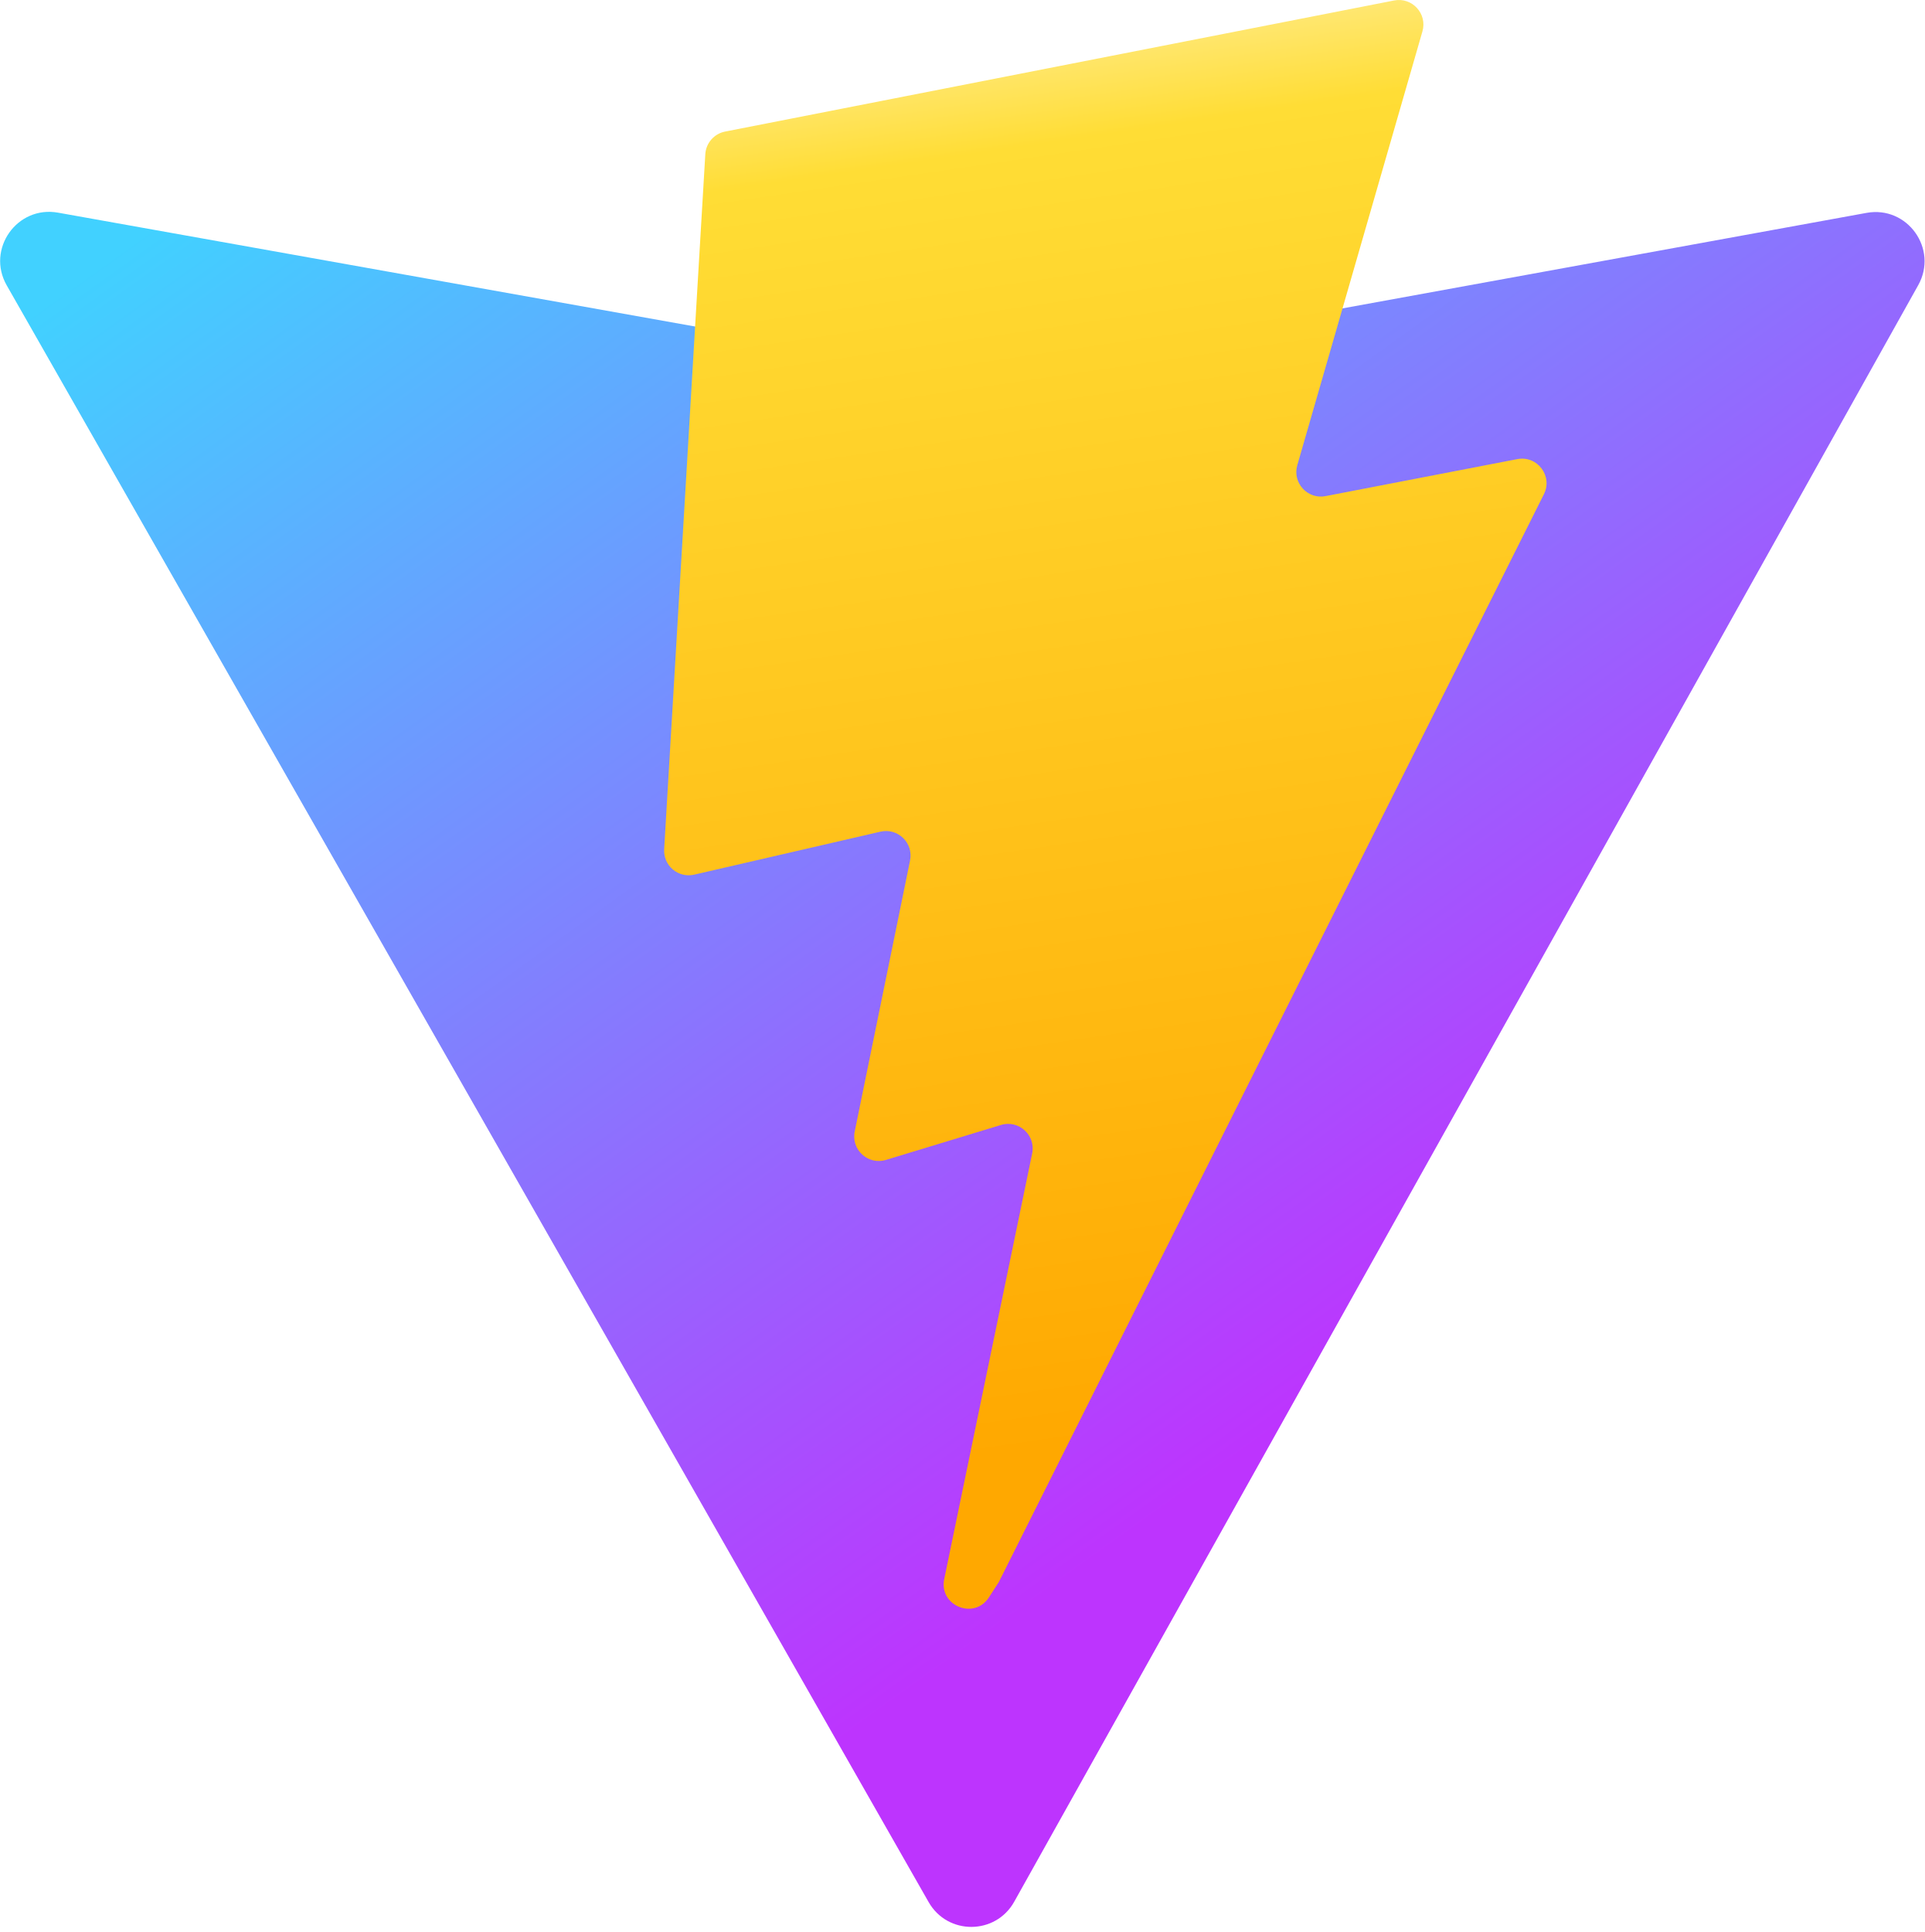
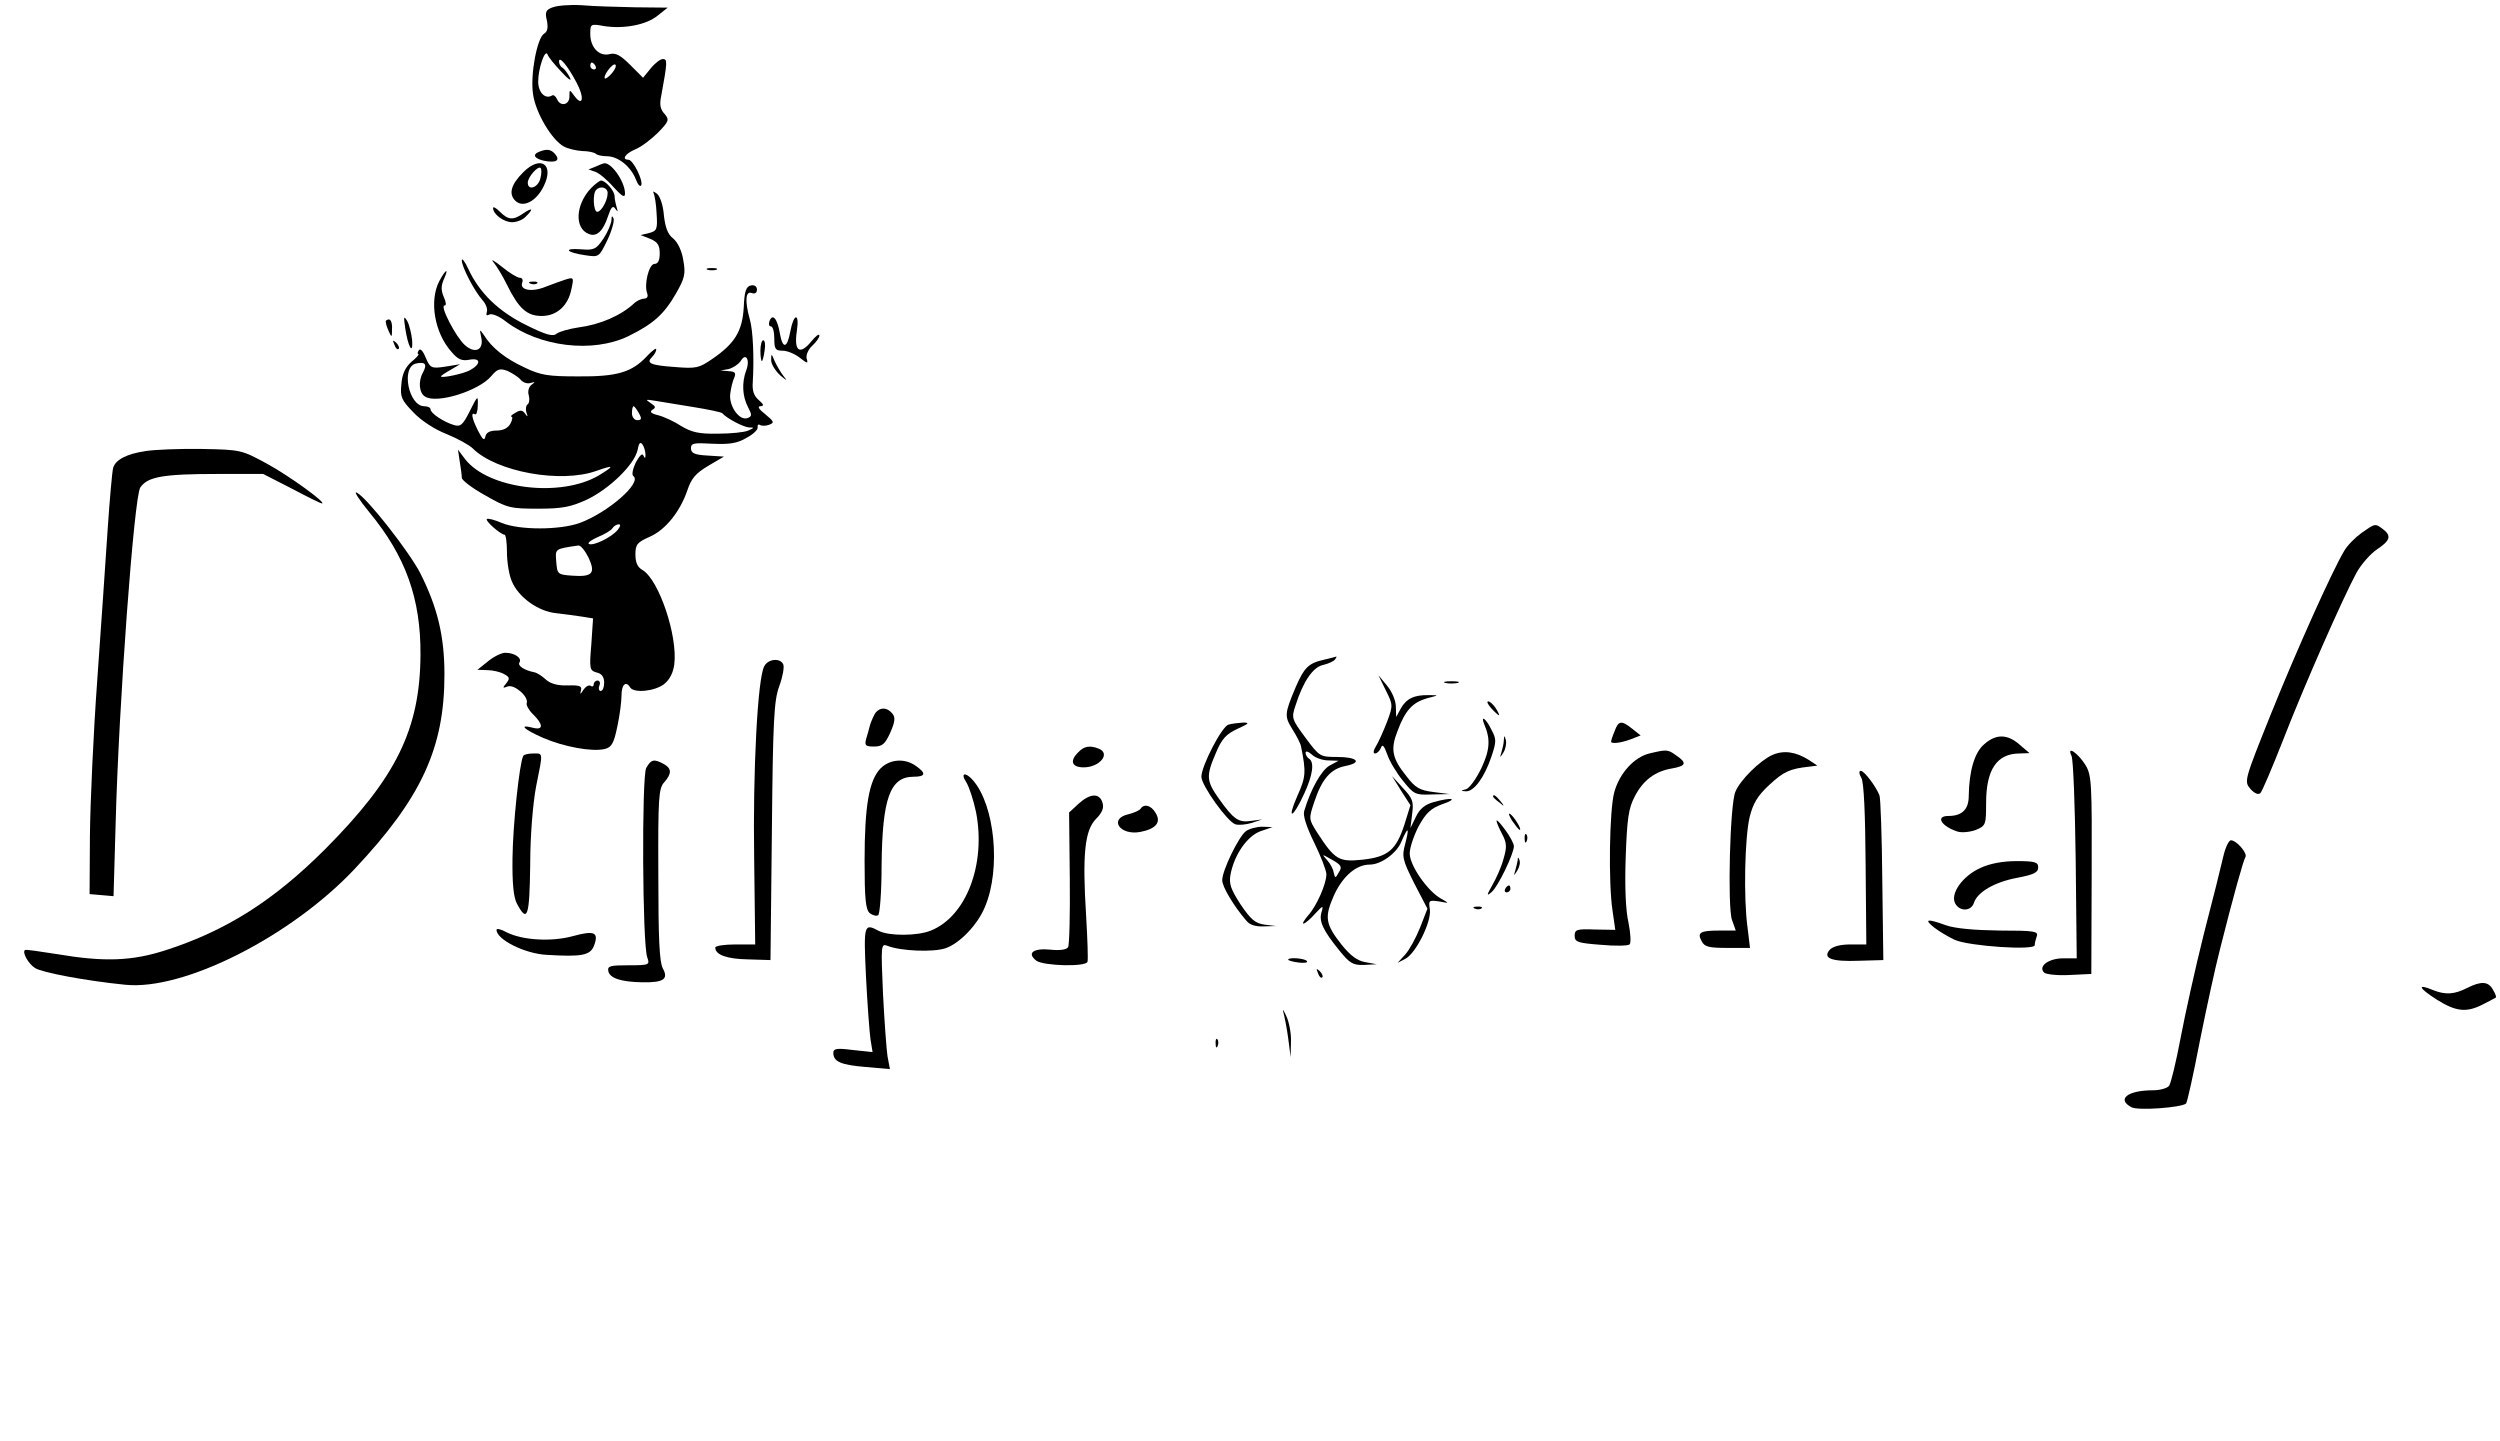
- <svg xmlns="http://www.w3.org/2000/svg" aria-hidden="true" role="img" class="iconify iconify--logos" width="31.88" height="32" preserveAspectRatio="xMidYMid meet" viewBox="0 0 256 257">
-   <defs>
-     <linearGradient id="IconifyId1813088fe1fbc01fb466" x1="-.828%" x2="57.636%" y1="7.652%" y2="78.411%">
-       <stop offset="0%" stop-color="#41D1FF" />
-       <stop offset="100%" stop-color="#BD34FE" />
-     </linearGradient>
-     <linearGradient id="IconifyId1813088fe1fbc01fb467" x1="43.376%" x2="50.316%" y1="2.242%" y2="89.03%">
-       <stop offset="0%" stop-color="#FFEA83" />
-       <stop offset="8.333%" stop-color="#FFDD35" />
-       <stop offset="100%" stop-color="#FFA800" />
-     </linearGradient>
-   </defs>
-   <path fill="url(#IconifyId1813088fe1fbc01fb466)" d="M255.153 37.938L134.897 252.976c-2.483 4.44-8.862 4.466-11.382.048L.875 37.958c-2.746-4.814 1.371-10.646 6.827-9.67l120.385 21.517a6.537 6.537 0 0 0 2.322-.004l117.867-21.483c5.438-.991 9.574 4.796 6.877 9.62Z" />
-   <path fill="url(#IconifyId1813088fe1fbc01fb467)" d="M185.432.063L96.44 17.501a3.268 3.268 0 0 0-2.634 3.014l-5.474 92.456a3.268 3.268 0 0 0 3.997 3.378l24.777-5.718c2.318-.535 4.413 1.507 3.936 3.838l-7.361 36.047c-.495 2.426 1.782 4.5 4.151 3.78l15.304-4.649c2.372-.72 4.652 1.36 4.15 3.788l-11.698 56.621c-.732 3.542 3.979 5.473 5.943 2.437l1.313-2.028l72.516-144.72c1.215-2.423-.88-5.186-3.54-4.672l-25.505 4.922c-2.396.462-4.435-1.77-3.759-4.114l16.646-57.705c.677-2.35-1.37-4.583-3.769-4.113Z" />
+ <svg xmlns="http://www.w3.org/2000/svg" version="1.0" width="720pt" height="415pt" viewBox="0 0 720 415" preserveAspectRatio="xMidYMid meet">
+   <g transform="translate(0,415) scale(0.1,-0.1)" fill="#000000" stroke="none">
+     <path d="M1592 4129 c-20 -7 -23 -14 -17 -38 4 -20 2 -32 -8 -38 -20 -12 -40 -117 -32 -173 7 -54 54 -133 89 -152 11 -6 35 -12 53 -13 17 0 35 -4 39 -8 4 -4 19 -7 33 -7 32 -1 67 -29 82 -66 6 -16 13 -24 16 -17 5 15 -24 73 -37 73 -21 0 -9 18 20 30 17 7 46 29 65 48 32 33 33 37 19 54 -12 12 -15 27 -10 50 18 99 19 108 5 108 -7 0 -23 -12 -35 -27 l-22 -27 -37 37 c-28 28 -42 36 -60 31 -29 -7 -55 19 -55 58 0 29 1 30 39 23 57 -9 122 3 155 30 l29 23 -94 1 c-52 1 -121 3 -154 6 -33 2 -70 -1 -83 -6z m25 -186 c20 -22 31 -29 24 -16 -6 12 -16 25 -21 28 -6 3 -10 11 -10 18 0 17 24 -11 50 -60 24 -44 19 -73 -6 -39 -14 19 -14 19 -14 -2 0 -25 -27 -30 -36 -7 -4 8 -10 13 -14 10 -20 -12 -40 9 -40 40 0 38 20 96 27 78 2 -7 20 -29 40 -50z m98 17 c3 -5 1 -10 -4 -10 -6 0 -11 5 -11 10 0 6 2 10 4 10 3 0 8 -4 11 -10z m48 -20 c-9 -11 -19 -18 -21 -16 -6 7 22 45 30 40 4 -3 0 -13 -9 -24z" />
+     <path d="M1553 3713 c-21 -8 -14 -20 14 -26 35 -7 47 1 32 19 -12 14 -24 16 -46 7z" />
+     <path d="M1507 3654 c-35 -35 -43 -62 -23 -82 22 -22 61 -2 82 42 31 63 -9 90 -59 40z m49 -19 c-7 -26 -36 -35 -36 -11 0 16 30 50 37 42 3 -3 3 -17 -1 -31z" />
+     <path d="M1715 3670 l-20 -8 20 -7 c11 -4 35 -24 52 -44 25 -27 33 -32 33 -18 0 35 -43 95 -63 86 -1 0 -11 -4 -22 -9z" />
+     <path d="M1702 3608 c-45 -48 -48 -116 -6 -132 22 -9 41 8 55 51 9 27 14 32 21 22 8 -11 8 -10 4 4 -3 10 -6 25 -6 32 0 15 -26 45 -39 45 -4 0 -17 -10 -29 -22z m48 -14 c0 -21 -18 -54 -30 -54 -11 0 -14 53 -3 63 12 13 33 7 33 -9z" />
+     <path d="M1882 3595 c3 -6 8 -32 9 -60 3 -45 1 -50 -21 -56 l-25 -6 28 -11 c21 -9 27 -18 27 -42 0 -20 -5 -30 -15 -30 -16 0 -31 -60 -21 -85 3 -9 0 -15 -9 -15 -7 0 -20 -6 -27 -12 -39 -37 -100 -63 -162 -71 -27 -4 -55 -12 -63 -18 -10 -9 -30 -4 -88 25 -79 39 -134 92 -166 161 -10 22 -19 33 -19 25 0 -19 36 -88 60 -115 10 -11 15 -26 12 -34 -3 -9 0 -11 7 -7 7 4 28 -4 48 -20 96 -73 250 -92 353 -42 71 35 102 62 137 123 25 44 28 56 21 95 -4 27 -16 52 -29 63 -16 12 -23 32 -27 67 -2 28 -11 55 -20 62 -9 7 -13 8 -10 3z" />
+     <path d="M1420 3551 c0 -18 31 -41 55 -41 13 0 31 7 39 16 23 22 20 28 -6 10 -30 -21 -44 -20 -68 4 -11 11 -20 16 -20 11z" />
+     <path d="M1761 3516 c-1 -11 -11 -35 -23 -53 -21 -31 -27 -34 -65 -31 -52 4 -43 -9 12 -17 40 -6 40 -6 64 43 13 27 21 56 18 63 -4 9 -6 7 -6 -5z" />
+     <path d="M1421 3395 c9 -11 27 -40 39 -65 34 -69 58 -90 100 -90 44 0 77 30 86 79 7 32 6 33 -17 26 -13 -4 -39 -14 -58 -21 -39 -16 -75 -10 -67 12 3 8 0 14 -7 14 -7 0 -30 14 -52 32 -22 18 -33 23 -24 13z" />
+     <path d="M2038 3373 c6 -2 18 -2 25 0 6 3 1 5 -13 5 -14 0 -19 -2 -12 -5z" />
+     <path d="M1265 3340 c-29 -56 -14 -148 35 -203 19 -23 31 -27 52 -23 33 6 34 -12 2 -30 -20 -11 -84 -24 -84 -18 0 2 12 10 28 19 l27 16 -43 -7 c-40 -6 -43 -4 -56 26 -8 20 -16 28 -20 21 -4 -6 -4 -11 -1 -11 3 0 -5 -10 -20 -22 -18 -16 -27 -36 -29 -64 -4 -37 0 -46 34 -81 21 -23 62 -50 96 -63 32 -13 66 -32 75 -41 68 -68 254 -102 357 -65 51 18 53 15 7 -13 -110 -65 -317 -40 -385 46 l-21 28 5 -34 c3 -18 6 -39 6 -47 0 -7 30 -30 68 -51 63 -36 72 -38 152 -38 70 0 94 5 140 26 65 31 136 100 146 142 4 22 8 26 15 16 5 -8 8 -21 8 -29 0 -11 -2 -11 -6 -2 -3 8 -11 0 -22 -20 -9 -19 -12 -36 -7 -39 26 -19 -73 -105 -154 -135 -58 -21 -175 -21 -225 0 -21 9 -40 14 -43 11 -5 -5 39 -44 51 -45 4 0 7 -23 7 -50 0 -28 6 -66 14 -84 19 -46 76 -87 128 -92 24 -3 57 -7 75 -10 l31 -5 -5 -75 c-6 -71 -5 -75 16 -81 14 -3 21 -13 21 -29 0 -13 -4 -24 -10 -24 -5 0 -7 7 -4 15 4 8 1 15 -5 15 -6 0 -11 -5 -11 -11 0 -5 -4 -8 -9 -4 -6 3 -15 -3 -21 -12 -9 -14 -10 -14 -7 -2 4 13 -3 16 -38 15 -29 -1 -50 5 -63 17 -11 10 -26 20 -34 21 -29 6 -48 19 -42 28 8 13 -14 28 -41 28 -11 0 -33 -11 -50 -25 l-30 -24 28 -1 c16 0 37 -5 48 -11 17 -9 18 -13 7 -27 -11 -13 -11 -15 4 -9 19 7 61 -29 55 -48 -2 -5 5 -19 17 -31 31 -30 32 -48 1 -40 -42 11 -28 -4 29 -29 60 -26 142 -41 178 -32 20 5 26 17 36 65 7 32 12 73 12 90 0 31 13 42 25 22 11 -17 71 -11 98 10 16 13 26 33 29 57 10 82 -44 242 -91 271 -15 8 -21 22 -21 45 0 29 5 35 41 51 46 20 88 73 109 135 11 33 24 48 59 69 l46 27 -47 3 c-38 2 -48 7 -48 21 0 15 8 16 63 13 48 -2 70 1 97 17 19 10 34 24 32 31 -1 6 2 9 7 6 5 -3 17 -3 27 1 15 6 13 9 -12 30 -18 14 -24 23 -14 23 11 1 10 5 -5 18 -14 12 -19 27 -17 52 4 67 1 150 -9 182 -14 51 -12 81 6 74 9 -3 15 0 15 10 0 9 -7 14 -17 12 -14 -3 -19 -15 -21 -63 -4 -68 -25 -104 -91 -149 -38 -26 -46 -28 -107 -23 -71 5 -84 11 -66 29 7 7 12 16 12 22 0 5 -12 -4 -27 -20 -43 -46 -85 -59 -198 -58 -86 0 -108 3 -155 26 -54 25 -94 56 -117 94 -12 17 -12 16 -7 -8 8 -36 -18 -48 -47 -22 -26 23 -73 114 -59 114 6 0 5 9 -2 25 -8 19 -8 31 0 50 16 35 6 31 -13 -5z m884 -257 c-13 -35 -11 -74 5 -105 12 -23 12 -27 -1 -32 -23 -9 -54 34 -50 69 2 17 7 38 12 48 5 13 2 17 -16 18 l-24 2 23 4 c12 3 28 13 35 23 15 26 28 4 16 -27z m-931 -6 c-14 -25 -11 -59 6 -69 33 -22 155 16 191 59 17 20 24 23 46 15 13 -6 31 -17 38 -25 7 -9 20 -13 29 -10 14 4 14 3 3 -5 -8 -6 -12 -19 -8 -31 3 -12 1 -23 -4 -26 -4 -3 -6 -13 -3 -23 5 -13 4 -14 -4 -3 -7 10 -14 11 -28 2 -11 -6 -15 -11 -11 -11 4 0 3 -9 -3 -20 -7 -13 -21 -20 -40 -20 -19 0 -30 -6 -32 -17 -3 -14 -8 -9 -21 16 -18 36 -22 55 -9 48 4 -3 8 9 8 26 1 29 0 29 -23 -17 -20 -40 -27 -46 -46 -40 -30 9 -67 34 -67 45 0 5 -8 9 -18 9 -45 0 -68 113 -24 123 27 6 33 -2 20 -26z m777 -99 c44 -7 82 -15 85 -18 13 -15 61 -40 77 -41 16 0 16 -1 -2 -9 -11 -5 -50 -9 -88 -9 -54 -1 -75 4 -105 22 -20 13 -50 27 -66 31 -21 5 -26 10 -17 16 11 6 9 10 -5 19 -16 11 -15 11 11 7 17 -3 66 -11 110 -18z m-155 -18 c9 -16 8 -20 -5 -20 -8 0 -15 9 -15 20 0 11 2 20 5 20 2 0 9 -9 15 -20z m-61 -336 c-17 -21 -68 -46 -82 -41 -7 2 4 11 24 20 20 8 40 20 43 26 4 6 12 11 18 11 6 0 5 -6 -3 -16z m-84 -80 c21 -45 11 -56 -46 -52 -43 3 -44 4 -47 40 -3 38 -5 37 64 47 7 0 19 -15 29 -35z" />
+     <path d="M1528 3333 c7 -3 16 -2 19 1 4 3 -2 6 -13 5 -11 0 -14 -3 -6 -6z" />
+     <path d="M1167 3205 c8 -54 23 -80 20 -35 -2 19 -8 44 -14 55 -10 17 -11 14 -6 -20z" />
+     <path d="M2216 3225 c-3 -8 -1 -15 4 -15 6 0 10 -16 10 -35 0 -30 3 -35 24 -35 13 0 35 -9 49 -20 23 -18 25 -18 20 -2 -2 10 5 26 16 36 12 11 21 24 21 30 -1 6 -11 -2 -24 -18 -33 -40 -50 -27 -41 31 8 53 -9 52 -19 -2 -9 -49 -22 -51 -30 -5 -7 42 -21 59 -30 35z" />
+     <path d="M1111 3223 c0 -5 4 -17 9 -28 8 -18 9 -17 9 8 1 15 -3 27 -9 27 -5 0 -10 -3 -9 -7z" />
+     <path d="M1136 3157 c3 -10 9 -15 12 -12 3 3 0 11 -7 18 -10 9 -11 8 -5 -6z" />
+     <path d="M2190 3140 c0 -16 2 -30 4 -30 2 0 6 14 8 30 3 17 1 30 -4 30 -4 0 -8 -13 -8 -30z" />
+     <path d="M2221 3114 c-1 -11 11 -31 26 -45 19 -16 22 -17 11 -4 -9 11 -21 32 -27 45 -9 22 -10 23 -10 4z" />
+     <path d="M420 2851 c-55 -8 -87 -25 -94 -48 -3 -10 -10 -90 -16 -178 -6 -88 -19 -284 -30 -435 -11 -151 -20 -351 -21 -445 l-1 -170 35 -3 34 -3 6 208 c9 344 53 941 71 969 21 31 65 39 223 39 l131 0 82 -42 c45 -24 84 -43 87 -43 16 0 -96 81 -159 115 -72 39 -74 40 -188 42 -63 1 -135 -2 -160 -6z" />
+     <path d="M1065 2673 c103 -125 147 -247 146 -408 -1 -215 -70 -355 -275 -561 -147 -147 -284 -234 -457 -290 -98 -32 -178 -35 -314 -12 -50 8 -92 14 -93 12 -9 -7 10 -40 29 -52 20 -13 148 -37 259 -48 168 -18 477 138 661 333 192 204 259 348 259 560 0 111 -20 194 -70 293 -33 63 -152 215 -182 231 -11 6 6 -20 37 -58z" />
+     <path d="M6801 2615 c-18 -13 -41 -36 -50 -52 -36 -61 -137 -286 -211 -470 -77 -192 -77 -193 -59 -215 12 -13 23 -18 29 -12 5 5 34 73 65 152 62 160 174 413 212 483 14 25 41 55 59 67 38 25 42 39 17 58 -23 17 -22 17 -62 -11z" />
+     <path d="M3813 2250 c-45 -10 -57 -23 -81 -78 -33 -78 -33 -85 -10 -122 12 -19 24 -42 25 -50 15 -74 14 -88 -11 -143 -31 -71 -13 -65 20 7 25 54 30 91 14 101 -5 3 -10 11 -10 17 0 6 8 4 18 -5 10 -10 32 -17 48 -17 l29 -1 -26 -14 c-23 -13 -54 -67 -73 -131 -4 -13 7 -46 29 -91 19 -39 35 -80 35 -91 0 -28 -29 -93 -53 -119 -11 -13 -17 -23 -13 -23 4 0 19 12 33 28 23 25 25 25 19 5 -8 -26 4 -52 51 -110 30 -37 39 -43 71 -42 l37 2 -33 6 c-23 4 -43 19 -68 50 -48 61 -50 80 -21 145 25 53 63 86 102 86 32 0 77 32 91 66 19 45 24 43 11 -6 -10 -37 -8 -46 26 -114 l38 -73 -21 -54 c-12 -30 -31 -65 -43 -78 l-22 -24 23 12 c30 16 75 106 70 142 -4 26 -3 27 26 23 31 -6 31 -6 6 8 -38 21 -90 95 -90 130 0 17 12 52 26 79 21 38 35 51 68 63 47 16 29 21 -25 6 -25 -7 -40 -19 -51 -42 l-16 -33 5 41 c5 36 1 45 -27 75 l-31 34 26 -42 27 -42 -17 -55 c-24 -74 -47 -94 -122 -102 -67 -7 -79 0 -130 79 -24 38 -24 39 -8 87 22 67 48 96 90 104 50 10 34 26 -25 26 -48 0 -50 1 -90 55 -40 54 -41 57 -29 93 22 69 50 111 80 117 16 4 31 11 34 16 4 5 5 9 3 8 -2 -1 -18 -5 -35 -9z m43 -612 c-10 -18 -11 -18 -15 -1 -1 10 -10 26 -19 36 -16 18 -16 18 14 1 27 -15 30 -21 20 -36z" />
+     <path d="M2201 2231 c-19 -34 -33 -301 -29 -554 l3 -247 -57 0 c-32 0 -58 -4 -58 -9 0 -21 34 -33 94 -34 l65 -2 4 370 c3 319 6 377 21 418 10 27 15 55 12 63 -8 20 -44 17 -55 -5z" />
+     <path d="M3991 2162 c21 -42 21 -44 4 -90 -10 -26 -24 -57 -31 -69 -9 -14 -10 -23 -4 -23 6 0 13 7 17 16 4 12 9 7 18 -18 6 -19 27 -54 45 -76 32 -40 36 -42 84 -40 l51 1 -47 6 c-39 5 -52 12 -77 45 -42 52 -47 78 -26 131 22 59 43 82 85 94 35 9 35 9 5 9 -42 1 -65 -10 -81 -39 l-13 -24 -1 30 c0 17 -11 43 -25 60 l-25 30 21 -43z" />
+     <path d="M4163 2183 c9 -2 25 -2 35 0 9 3 1 5 -18 5 -19 0 -27 -2 -17 -5z" />
+     <path d="M4295 2110 c10 -11 20 -20 22 -20 2 0 -2 9 -9 20 -7 11 -17 20 -22 20 -5 0 -1 -9 9 -20z" />
+     <path d="M2522 2098 c-5 -7 -12 -23 -16 -35 -3 -13 -9 -32 -12 -43 -4 -17 -1 -20 23 -20 24 0 32 7 47 40 14 32 15 44 6 55 -15 18 -34 19 -48 3z" />
+     <path d="M4275 2063 c18 -42 16 -73 -9 -126 -15 -31 -35 -58 -44 -60 -16 -4 -16 -5 0 -6 23 -1 53 40 73 99 15 45 15 51 0 79 -16 33 -32 43 -20 14z" />
+     <path d="M3538 2063 c-19 -5 -78 -119 -78 -150 0 -25 75 -130 98 -137 9 -3 31 -1 47 4 l30 10 -31 -4 c-37 -6 -51 4 -93 63 -37 52 -38 66 -9 133 17 41 30 54 62 69 33 15 36 18 16 18 -14 -1 -33 -3 -42 -6z" />
+     <path d="M4650 2044 c-6 -14 -10 -27 -10 -30 0 -7 28 -4 57 7 l28 11 -24 19 c-31 25 -40 24 -51 -7z" />
+     <path d="M4331 2018 c0 -9 -4 -25 -7 -35 -5 -17 -5 -17 6 0 6 10 9 25 7 35 -4 15 -5 15 -6 0z" />
+     <path d="M5715 2007 c-28 -23 -44 -77 -45 -149 0 -39 -19 -58 -59 -58 -38 0 -20 -30 27 -45 13 -4 37 -1 53 5 28 12 29 15 29 77 0 97 31 143 97 143 l28 1 -28 24 c-35 31 -68 32 -102 2z" />
+     <path d="M3106 1984 c-26 -25 -20 -44 15 -44 46 0 79 40 43 54 -25 10 -42 7 -58 -10z" />
+     <path d="M4750 1980 c-44 -11 -86 -57 -101 -112 -14 -52 -17 -261 -5 -340 l8 -56 -58 1 c-53 2 -59 0 -59 -18 0 -18 9 -21 75 -26 41 -4 79 -3 83 1 5 4 3 33 -3 63 -8 35 -11 102 -8 188 4 111 8 141 26 175 24 47 59 73 108 81 40 7 43 16 12 37 -25 18 -27 18 -78 6z" />
+     <path d="M5105 1976 c-36 -16 -93 -72 -107 -106 -16 -36 -23 -332 -10 -369 l11 -31 -48 0 c-55 0 -64 -6 -50 -31 8 -16 21 -19 74 -19 l65 0 -7 58 c-12 86 -8 260 6 319 10 40 23 61 56 92 42 39 60 47 115 53 l24 3 -24 16 c-38 24 -72 29 -105 15z" />
+     <path d="M5966 1973 c5 -10 10 -145 12 -300 l3 -283 -39 0 c-42 0 -73 -23 -55 -41 5 -5 38 -9 73 -7 l63 3 1 285 c1 266 0 287 -18 317 -22 35 -55 57 -40 26z" />
+     <path d="M1507 1973 c-11 -20 -30 -199 -31 -294 -1 -73 3 -114 13 -132 30 -56 36 -38 38 112 0 87 8 178 17 226 20 100 21 95 -8 95 -14 0 -27 -3 -29 -7z" />
+     <path d="M1861 1938 c-13 -26 -11 -507 3 -545 8 -22 6 -23 -54 -23 -53 0 -61 -2 -58 -17 4 -20 36 -31 98 -32 61 -1 76 9 59 40 -10 18 -13 88 -13 270 -1 222 1 249 17 266 22 25 22 40 -2 53 -28 15 -36 13 -50 -12z" />
+     <path d="M2536 1937 c-33 -34 -46 -107 -46 -266 0 -109 3 -141 15 -151 8 -6 18 -9 24 -6 5 3 10 68 10 144 2 192 24 255 92 255 35 0 37 10 7 31 -32 23 -75 20 -102 -7z" />
+     <path d="M5361 1909 c7 -13 11 -103 12 -250 l2 -229 -46 0 c-30 0 -51 -6 -60 -16 -20 -24 6 -34 85 -31 l70 2 -3 229 c-1 126 -5 236 -8 245 -10 26 -44 71 -54 71 -6 0 -5 -9 2 -21z" />
+     <path d="M2783 1897 c8 -13 21 -52 28 -86 29 -150 -28 -300 -130 -341 -39 -16 -121 -16 -150 -1 -43 23 -44 19 -37 -131 4 -79 10 -160 13 -181 l6 -37 -57 6 c-46 6 -56 4 -56 -8 0 -26 22 -35 94 -41 l69 -6 -7 37 c-3 20 -9 102 -13 181 -6 140 -6 144 13 137 37 -15 131 -19 167 -7 41 14 93 68 114 120 46 109 28 292 -35 364 -22 25 -37 21 -19 -6z" />
+     <path d="M3106 1835 l-27 -25 2 -189 c1 -103 -1 -193 -5 -199 -4 -7 -24 -10 -51 -7 -49 5 -69 -10 -40 -32 22 -15 142 -18 147 -3 2 6 0 65 -4 133 -11 176 -4 245 28 278 19 19 24 33 19 48 -9 28 -36 26 -69 -4z" />
+     <path d="M4300 1856 c0 -2 8 -10 18 -17 15 -13 16 -12 3 4 -13 16 -21 21 -21 13z" />
+     <path d="M3285 1821 c-3 -5 -19 -12 -35 -16 -58 -13 -25 -62 34 -51 46 9 61 28 44 55 -13 22 -33 27 -43 12z" />
+     <path d="M4355 1786 c10 -14 19 -26 22 -26 7 0 -17 39 -28 46 -6 3 -3 -5 6 -20z" />
+     <path d="M4310 1786 c0 -4 7 -21 16 -38 14 -26 14 -38 4 -72 -6 -23 -21 -56 -32 -75 -17 -30 -17 -33 -2 -20 18 15 64 110 64 132 0 7 -11 28 -25 47 -14 19 -25 31 -25 26z" />
+     <path d="M3588 1756 c-21 -16 -68 -113 -68 -141 0 -19 33 -74 69 -116 10 -13 27 -18 51 -17 l35 1 -33 4 c-27 4 -39 14 -69 58 -29 45 -34 60 -29 87 11 57 48 110 86 124 l35 12 -30 1 c-16 0 -38 -6 -47 -13z" />
+     <path d="M4391 1734 c0 -11 3 -14 6 -6 3 7 2 16 -1 19 -3 4 -6 -2 -5 -13z" />
+     <path d="M6403 1683 c-6 -27 -31 -127 -56 -223 -24 -96 -54 -231 -67 -300 -13 -69 -28 -131 -33 -137 -5 -7 -26 -13 -46 -13 -74 0 -106 -26 -62 -49 18 -10 144 -1 157 11 3 3 21 83 39 177 19 95 45 215 59 269 38 151 67 255 73 264 6 11 -26 48 -42 48 -6 0 -16 -21 -22 -47z" />
+     <path d="M4371 1673 c-1 -6 -4 -20 -7 -30 -5 -17 -5 -17 6 0 6 10 9 23 6 30 -3 9 -5 9 -5 0z" />
+     <path d="M5703 1650 c-51 -23 -87 -74 -72 -102 13 -24 46 -23 54 2 10 31 60 60 125 72 47 9 60 15 60 30 0 15 -9 18 -62 18 -40 0 -78 -7 -105 -20z" />
+     <path d="M4335 1590 c-3 -5 -1 -10 4 -10 6 0 11 5 11 10 0 6 -2 10 -4 10 -3 0 -8 -4 -11 -10z" />
+     <path d="M4248 1533 c7 -3 16 -2 19 1 4 3 -2 6 -13 5 -11 0 -14 -3 -6 -6z" />
+     <path d="M5570 1479 c14 -11 41 -27 60 -36 42 -18 230 -31 230 -15 0 6 3 17 6 26 5 14 -8 16 -107 16 -73 1 -128 6 -154 15 -55 20 -65 18 -35 -6z" />
+     <path d="M1430 1472 c0 -28 82 -69 145 -72 100 -6 125 -2 136 27 14 38 1 44 -61 27 -62 -17 -145 -12 -191 11 -16 9 -29 12 -29 7z" />
+     <path d="M3710 1386 c0 -2 13 -6 29 -8 17 -2 28 -1 25 4 -5 8 -54 12 -54 4z" />
+     <path d="M3796 1347 c3 -10 9 -15 12 -12 3 3 0 11 -7 18 -10 9 -11 8 -5 -6z" />
+     <path d="M7106 1305 c-37 -19 -63 -21 -100 -6 -46 19 -41 6 12 -28 56 -35 86 -38 134 -13 18 9 34 18 36 19 2 1 -1 11 -8 22 -13 25 -34 26 -74 6z" />
+     <path d="M3696 1235 c3 -11 10 -45 14 -75 l7 -55 1 45 c1 25 -6 59 -14 75 -8 17 -11 21 -8 10z" />
+     <path d="M3501 1144 c0 -11 3 -14 6 -6 3 7 2 16 -1 19 -3 4 -6 -2 -5 -13z" />
+   </g>
</svg>
